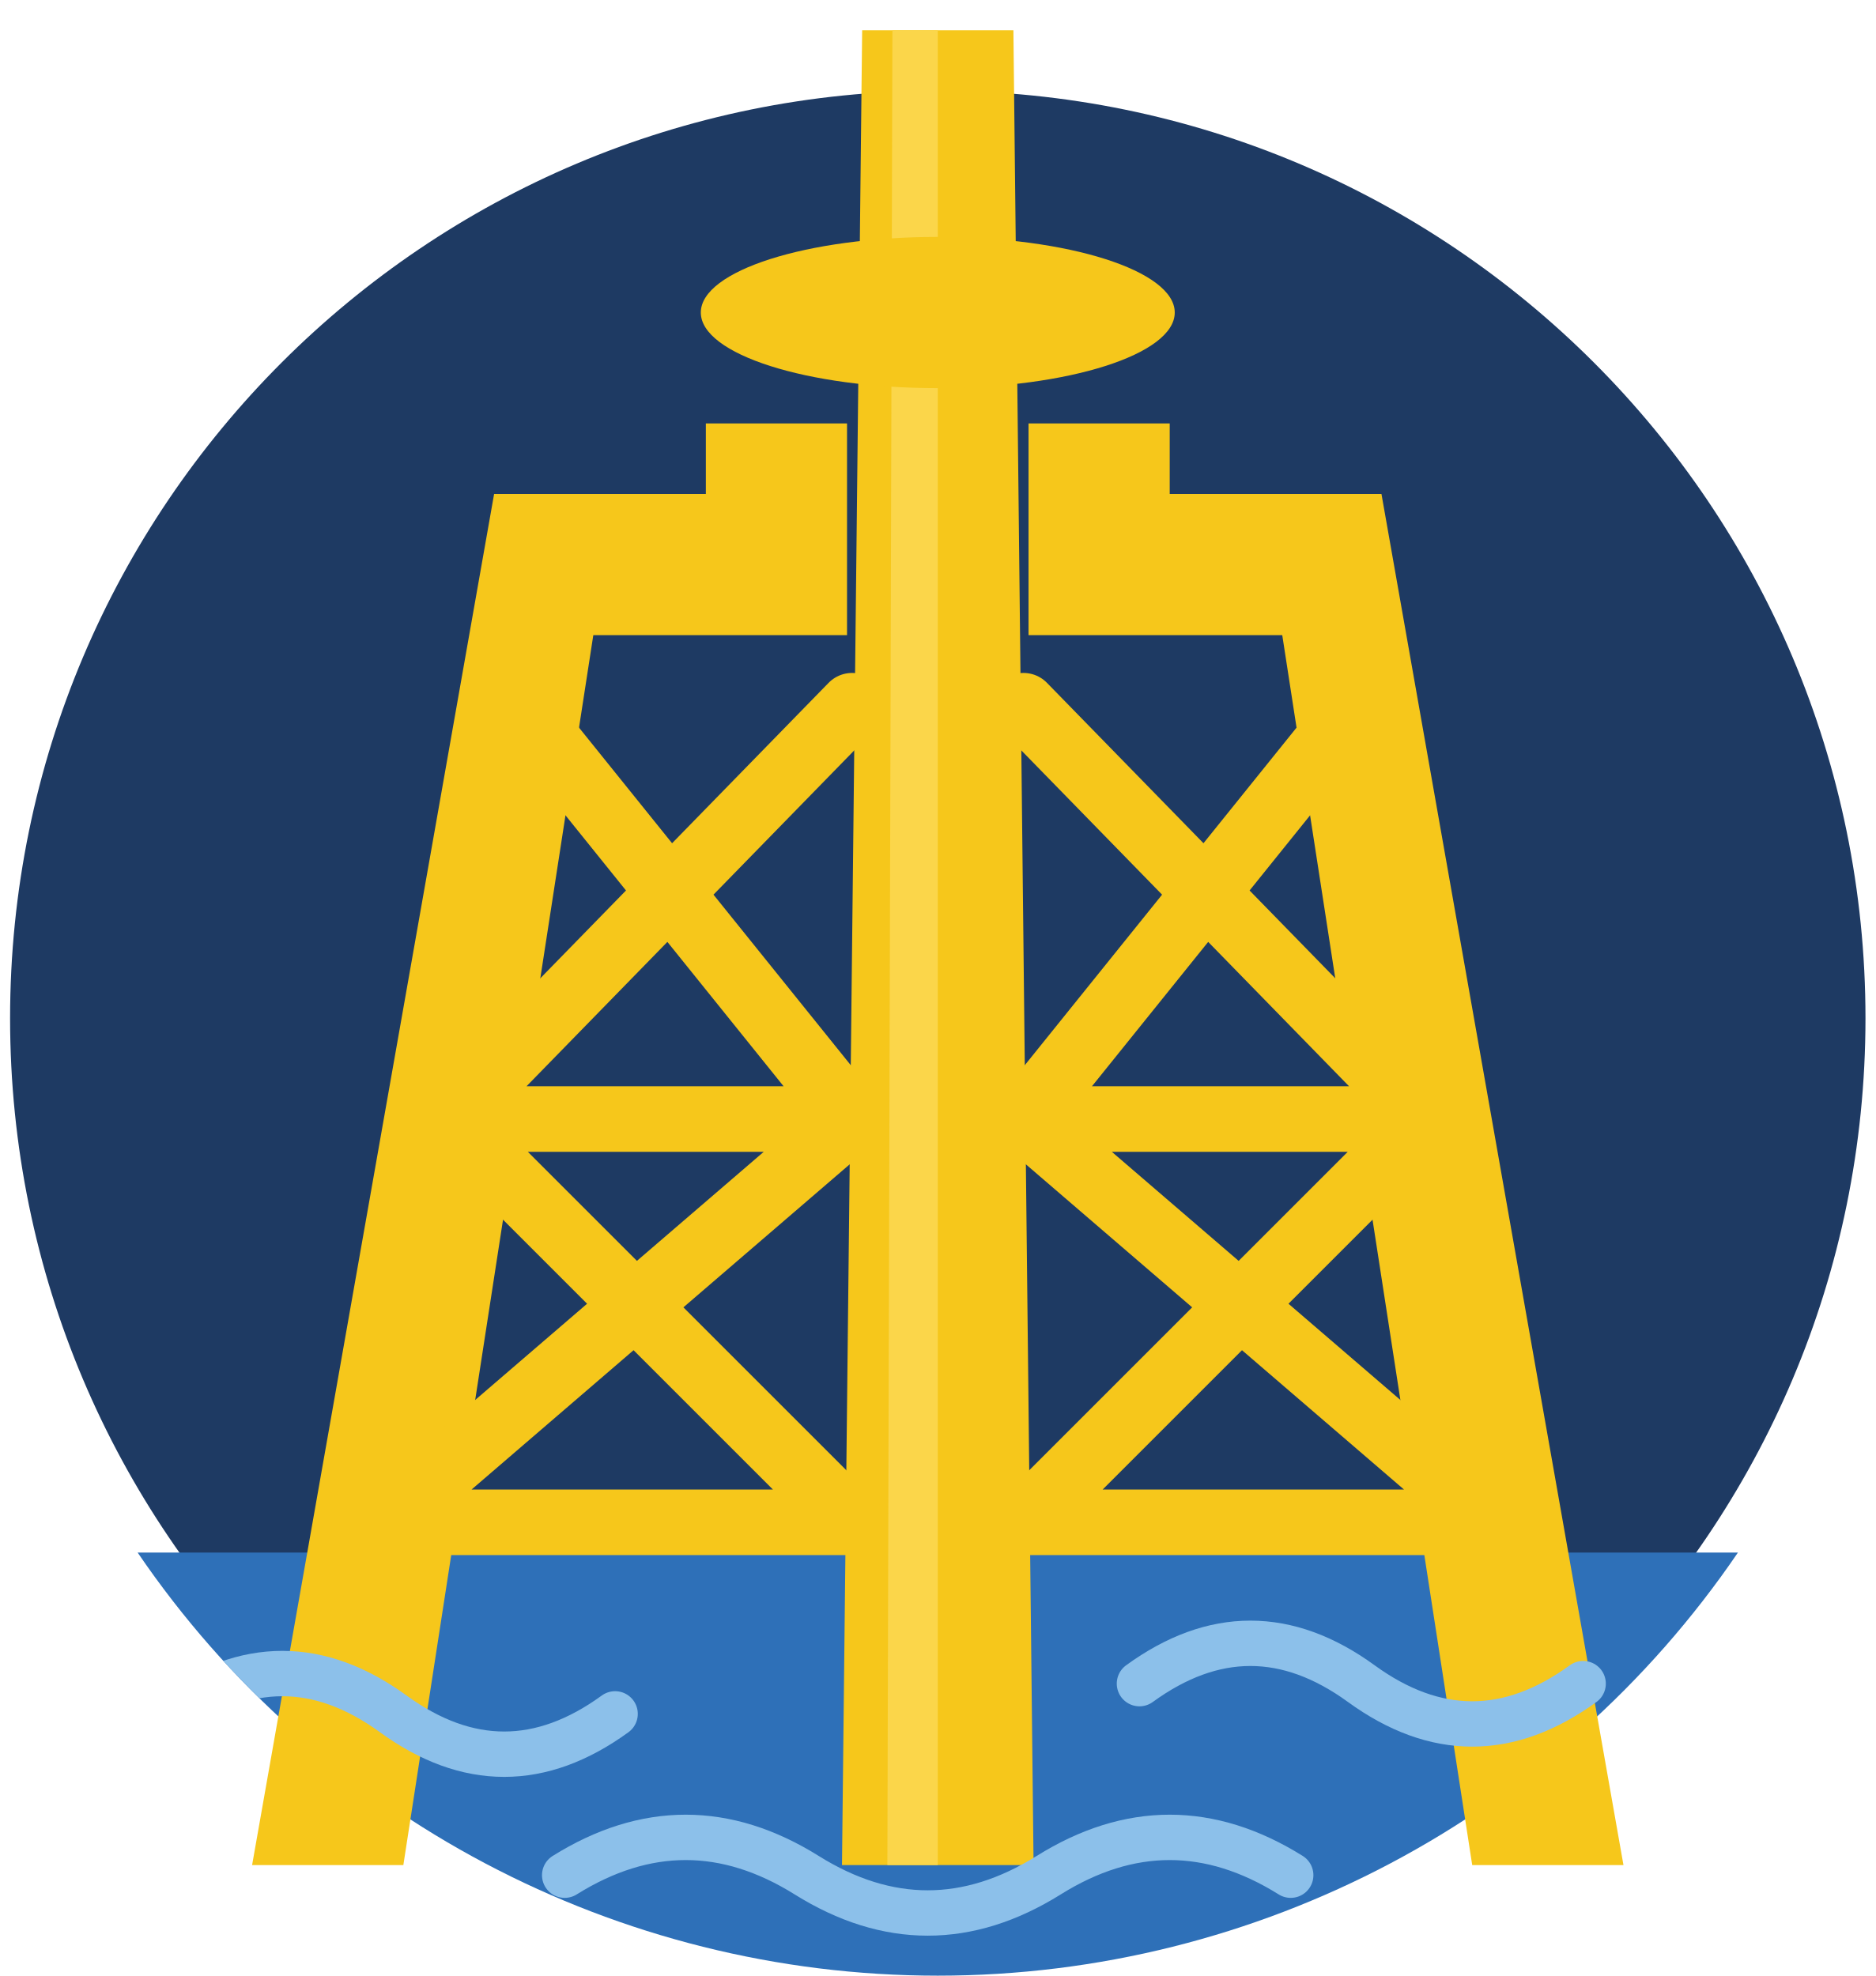
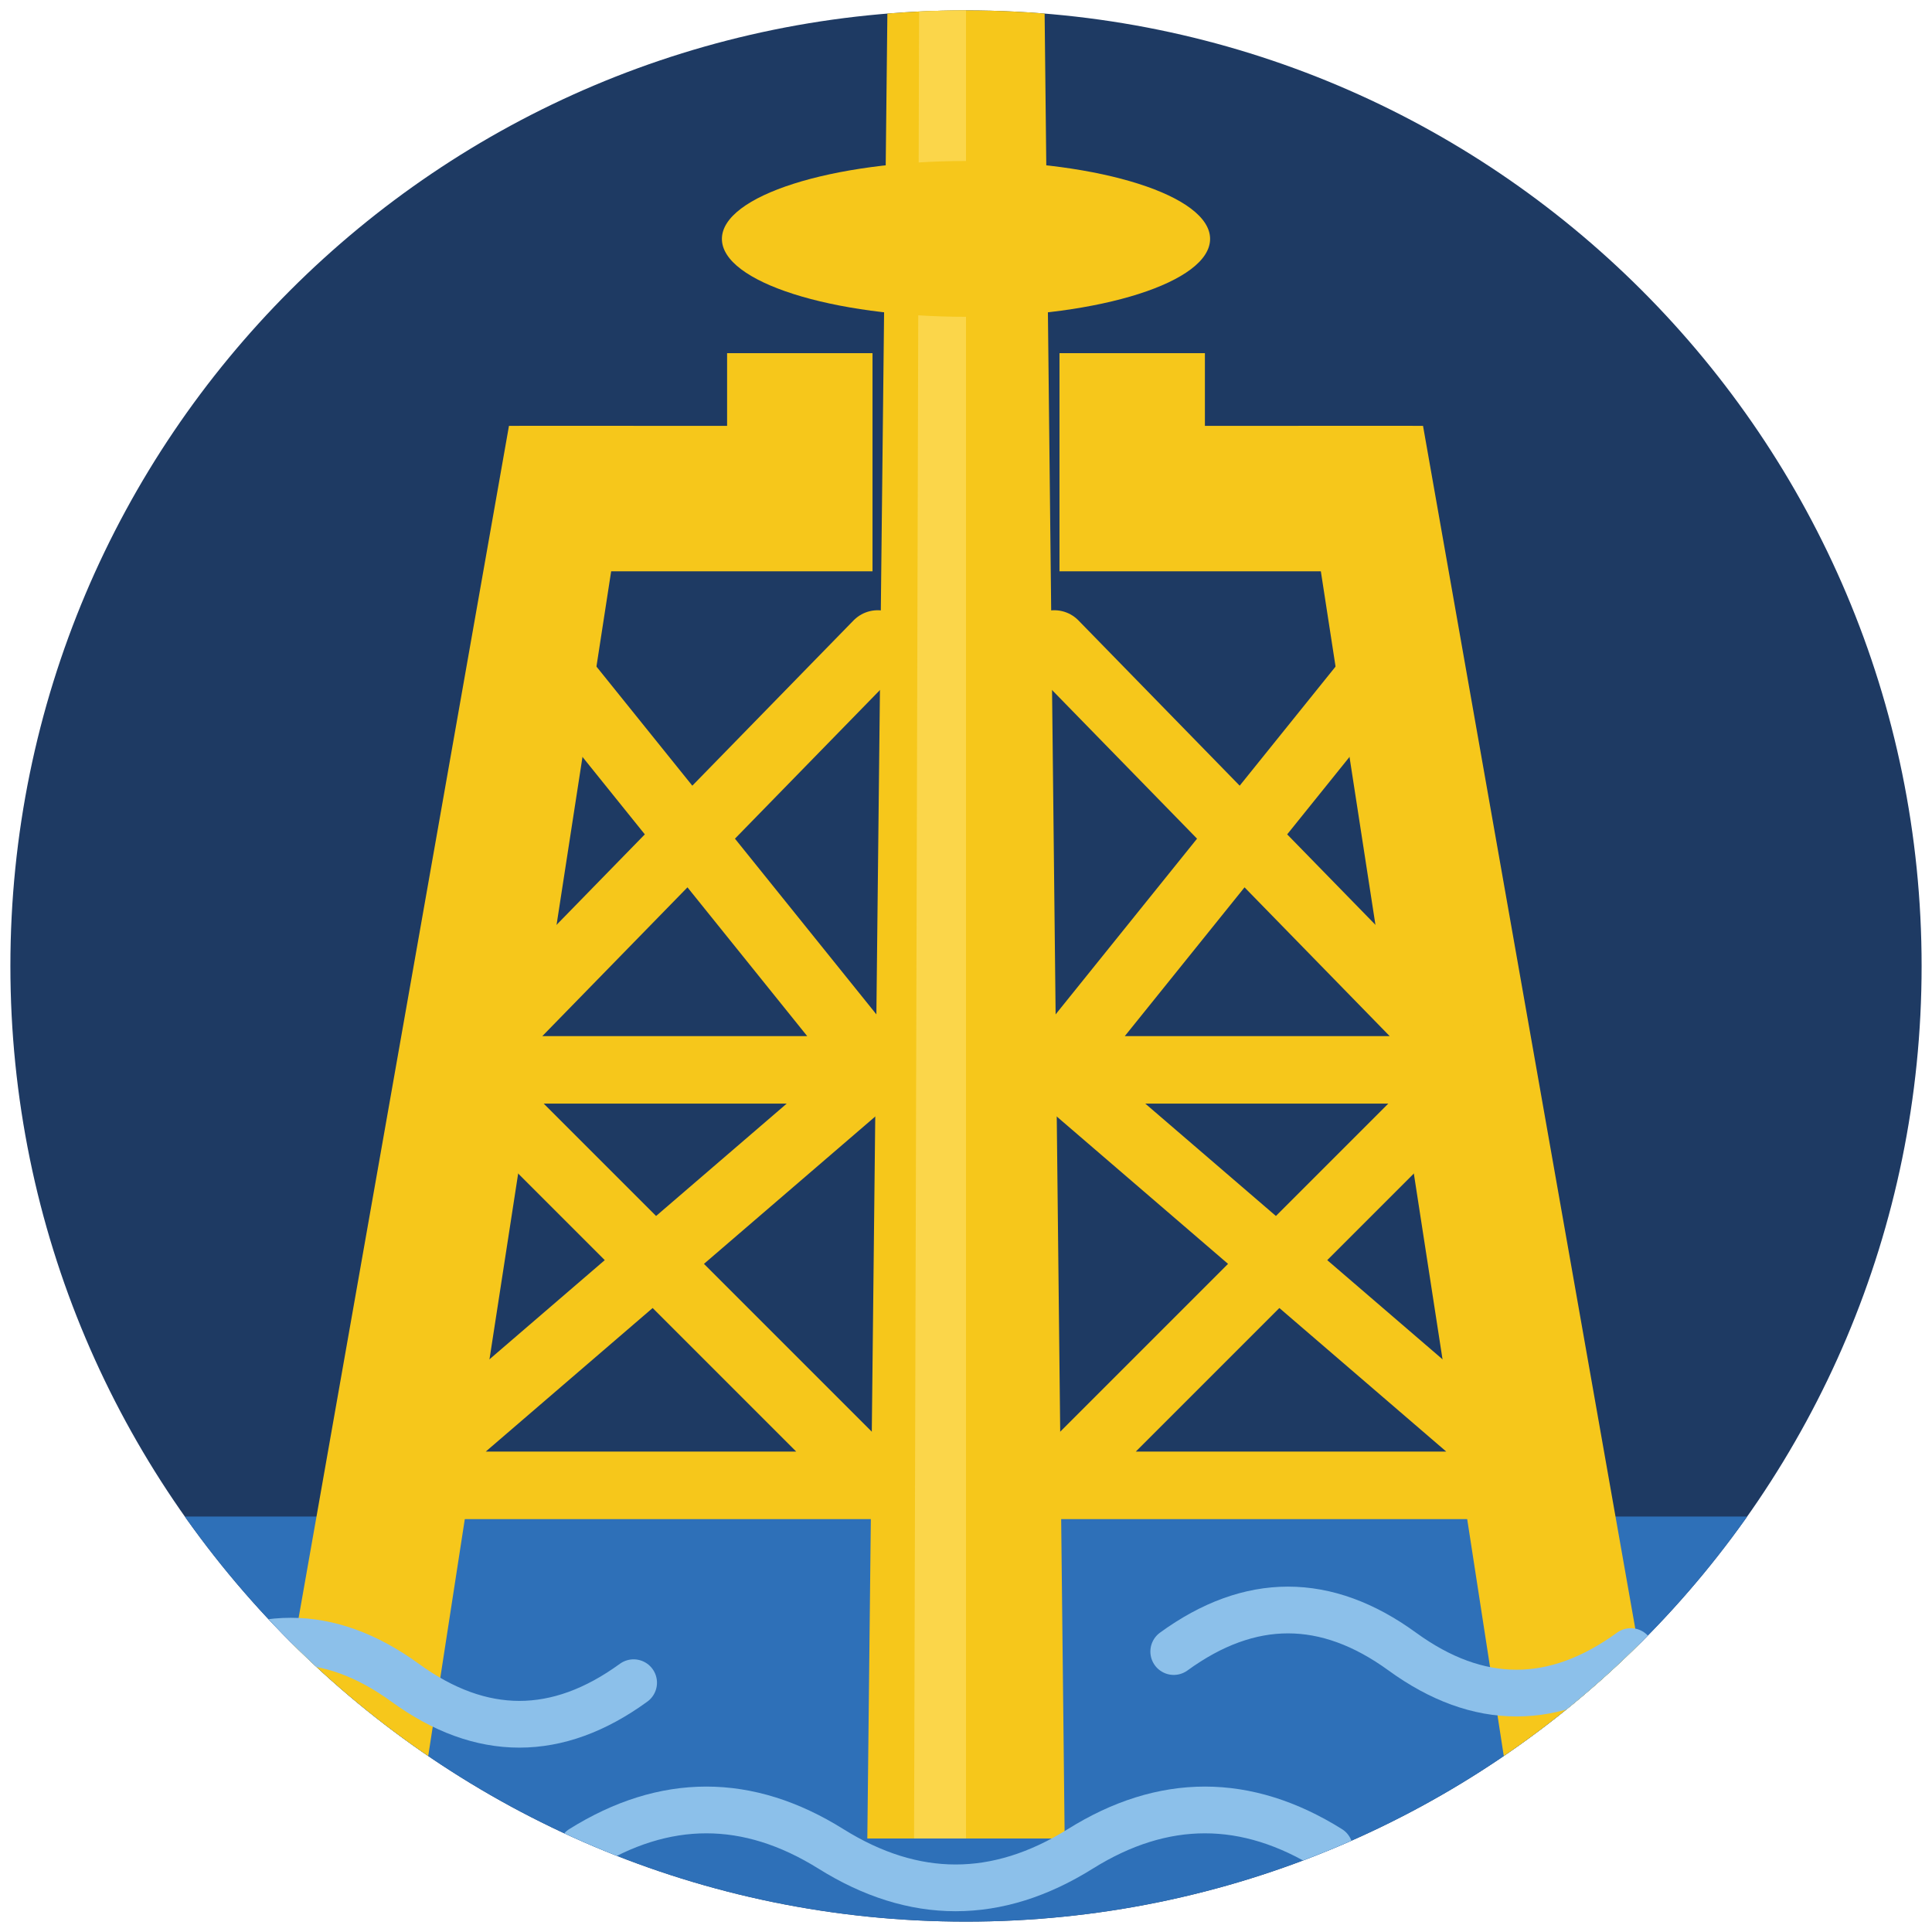
- <svg xmlns="http://www.w3.org/2000/svg" viewBox="70 50 372 392" role="img" aria-label="Op BOP tre FOU">
+ <svg xmlns="http://www.w3.org/2000/svg" viewBox="70 66 372 372" role="img" aria-label="Op BOP tre FOU">
  <defs>
    <path id="water" d="M97.3 358 L414.7 358 A192 192 0 0 1 97.3 358 Z" />
    <clipPath id="sea">
      <use href="#water" />
    </clipPath>
+     <clipPath id="disc">
+       <circle cx="256" cy="252" r="184" />
+     </clipPath>
  </defs>
-   <circle cx="256" cy="252" r="184" fill="#1E3A63" />
-   <use href="#water" fill="#2E70B8" />
-   <g fill="#F6C71B">
-     <path d="M168 148 L192 148 L150 420 L120 420 Z" />
-     <path d="M344 148 L320 148 L362 420 L392 420 Z" />
-     <path d="M170 148 L210 148 L210 134 L238 134 L238 176 L170 176 Z" />
-     <path d="M342 148 L302 148 L302 134 L274 134 L274 176 L342 176 Z" />
-     <path d="M241 56 L271 56 L275 420 L237 420 Z" />
-     <path d="M247 56 L256 56 L256 420 L246 420 Z" fill="#FBD64A" />
-     <ellipse cx="256" cy="112" rx="47" ry="15" />
-   </g>
-   <g stroke="#F6C71B" stroke-width="13" stroke-linecap="round" fill="none">
-     <path d="M173 190 L239 272 M239 190 L159 272 M159 272 L239 352 M239 272 L146 352 M159 272 L239 272 M146 352 L239 352" />
-     <path d="M339 190 L273 272 M273 190 L353 272 M353 272 L273 352 M273 272 L366 352 M353 272 L273 272 M366 352 L273 352" />
-   </g>
-   <g stroke="#8CC0EA" stroke-width="9" stroke-linecap="round" fill="none" clip-path="url(#sea)">
-     <path d="M104 390 q22 -16 44 0 t44 0" />
-     <path d="M296 384 q22 -16 44 0 t44 0" />
-     <path d="M182 422 q24 -15 48 0 t48 0 t48 0" />
+   <g clip-path="url(#disc)">
+     <circle cx="256" cy="252" r="184" fill="#1E3A63" />
+     <use href="#water" fill="#2E70B8" />
+     <g fill="#F6C71B">
+       <path d="M168 148 L192 148 L150 420 L120 420 Z" />
+       <path d="M344 148 L320 148 L362 420 L392 420 Z" />
+       <path d="M170 148 L210 148 L210 134 L238 134 L238 176 L170 176 Z" />
+       <path d="M342 148 L302 148 L302 134 L274 134 L274 176 L342 176 Z" />
+       <path d="M241 56 L271 56 L275 420 L237 420 Z" />
+       <path d="M247 56 L256 56 L256 420 L246 420 Z" fill="#FBD64A" />
+       <ellipse cx="256" cy="112" rx="47" ry="15" />
+     </g>
+     <g stroke="#F6C71B" stroke-width="13" stroke-linecap="round" fill="none">
+       <path d="M173 190 L239 272 M239 190 L159 272 M159 272 L239 352 M239 272 L146 352 M159 272 L239 272 M146 352 L239 352" />
+       <path d="M339 190 L273 272 M273 190 L353 272 M353 272 L273 352 M273 272 L366 352 M353 272 L273 272 M366 352 L273 352" />
+     </g>
+     <g stroke="#8CC0EA" stroke-width="9" stroke-linecap="round" fill="none" clip-path="url(#sea)">
+       <path d="M104 390 q22 -16 44 0 t44 0" />
+       <path d="M296 384 q22 -16 44 0 t44 0" />
+       <path d="M182 422 q24 -15 48 0 t48 0 t48 0" />
+     </g>
  </g>
</svg>
